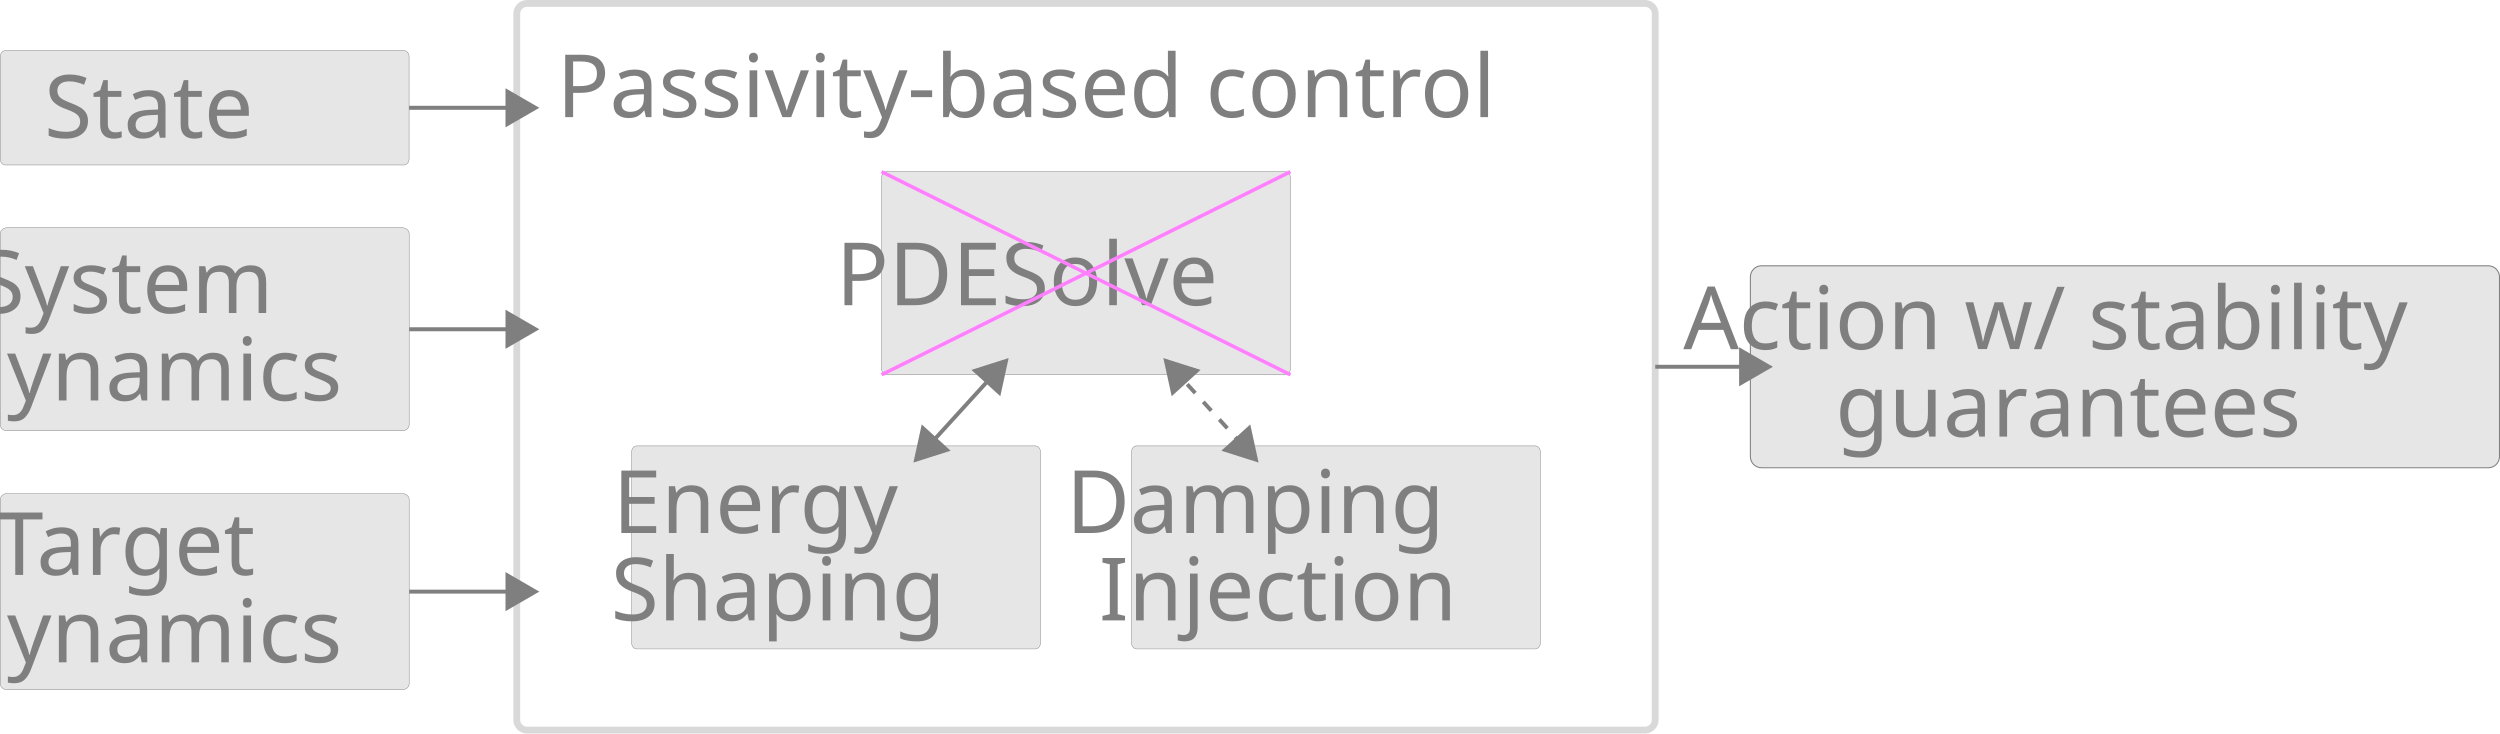
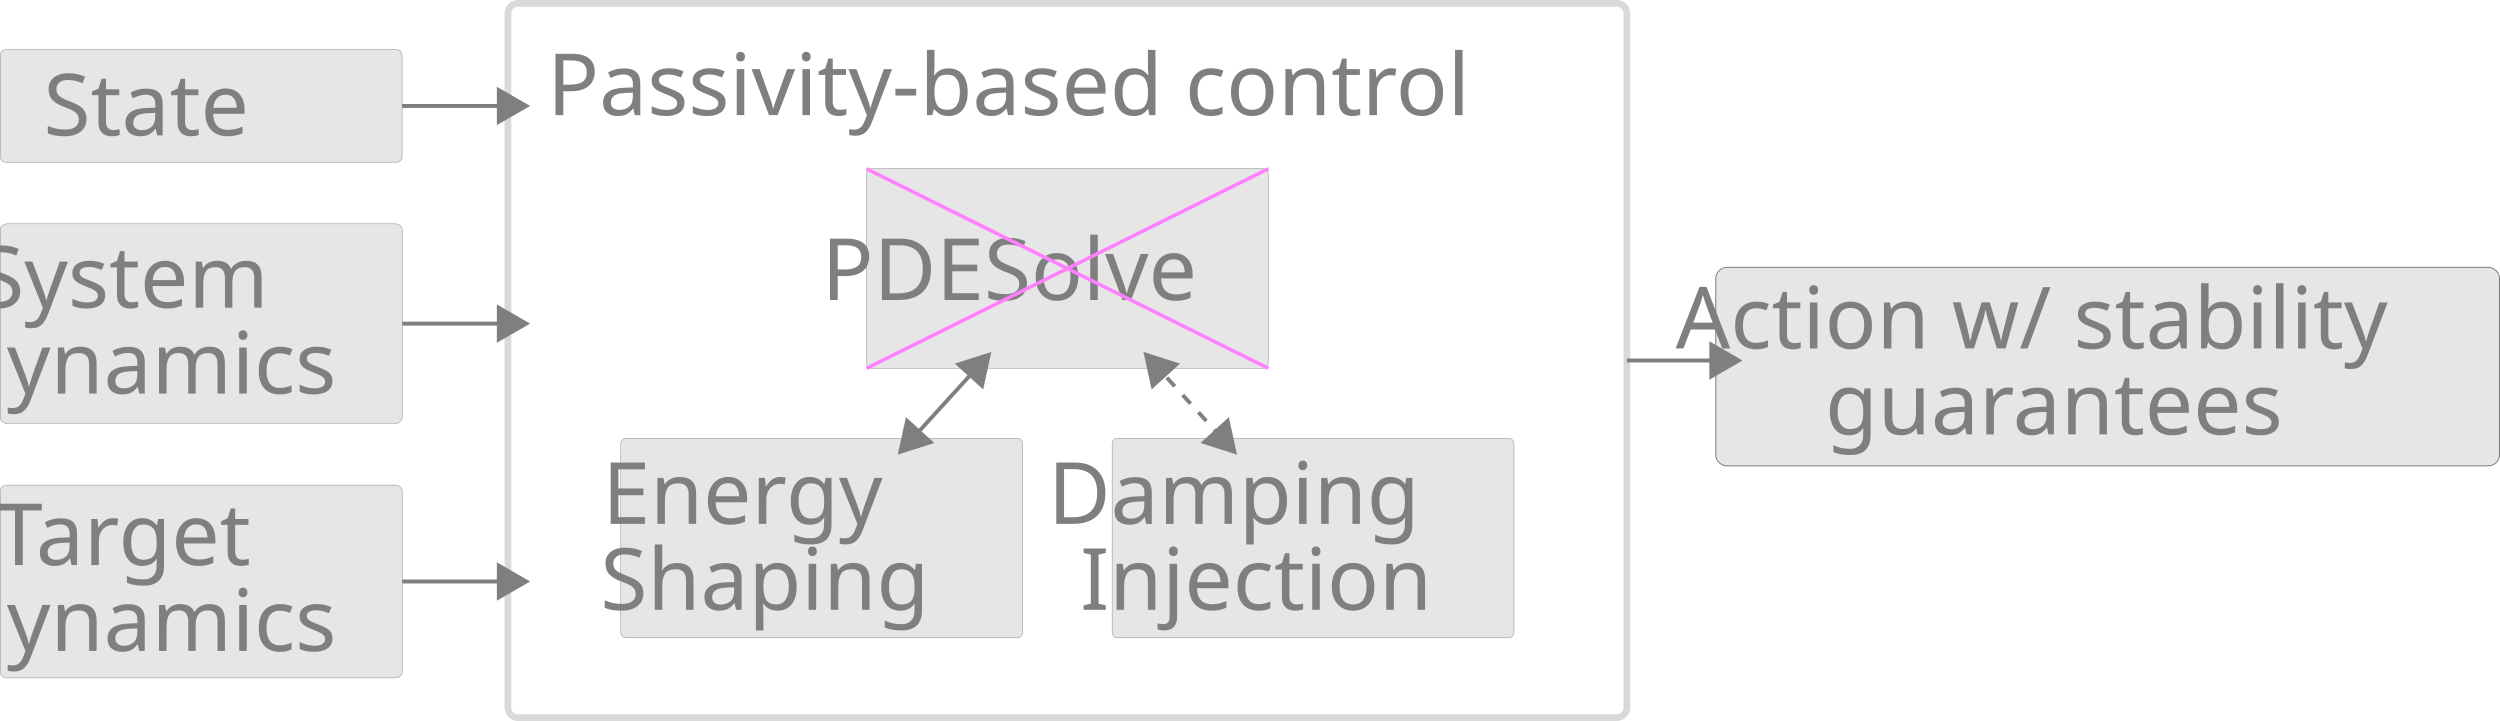
- <svg xmlns="http://www.w3.org/2000/svg" width="246.172mm" height="72.231mm" viewBox="0 0 697.809 204.749" version="1.1" id="svg5">
+ <svg xmlns="http://www.w3.org/2000/svg" width="250.461mm" height="72.231mm" viewBox="0 0 709.968 204.749" version="1.1" id="svg5">
  <defs id="defs2">
    <marker style="overflow:visible" id="DotL" refX="0" refY="0" orient="auto">
      <path transform="matrix(0.8,0,0,0.8,5.92,0.8)" style="fill:context-stroke;fill-rule:evenodd;stroke:context-stroke;stroke-width:1pt" d="m -2.5,-1 c 0,2.76 -2.24,5 -5,5 -2.76,0 -5,-2.24 -5,-5 0,-2.76 2.24,-5 5,-5 2.76,0 5,2.24 5,5 z" id="path12675" />
    </marker>
    <marker style="overflow:visible" id="TriangleInL" refX="0" refY="0" orient="auto">
      <path transform="scale(-0.8)" style="fill:context-stroke;fill-rule:evenodd;stroke:context-stroke;stroke-width:1pt" d="M 5.77,0 -2.88,5 V -5 Z" id="path4059" />
    </marker>
    <marker style="overflow:visible" id="TriangleOutL" refX="0" refY="0" orient="auto">
      <path transform="scale(0.8)" style="fill:context-stroke;fill-rule:evenodd;stroke:context-stroke;stroke-width:1pt" d="M 5.77,0 -2.88,5 V -5 Z" id="path4068" />
    </marker>
    <marker style="overflow:visible" id="Arrow2Mend" refX="0" refY="0" orient="auto">
      <path transform="scale(-0.6)" d="M 8.719,4.034 -2.207,0.016 8.719,-4.002 c -1.745,2.372 -1.735,5.617 -6e-7,8.035 z" style="fill:context-stroke;fill-rule:evenodd;stroke:context-stroke;stroke-width:0.625;stroke-linejoin:round" id="path3953" />
    </marker>
    <marker style="overflow:visible" id="Arrow1Lend" refX="0" refY="0" orient="auto">
      <path transform="matrix(-0.8,0,0,-0.8,-10,0)" style="fill:context-stroke;fill-rule:evenodd;stroke:context-stroke;stroke-width:1pt" d="M 0,0 5,-5 -12.5,0 5,5 Z" id="path3929" />
    </marker>
  </defs>
  <g id="layer1" transform="translate(-59.74284,-53.7721)" style="opacity:0.5">
    <rect style="fill:none;fill-opacity:0.745;stroke:#b3b3b3;stroke-width:1.91;stroke-miterlimit:4;stroke-dasharray:none;stroke-opacity:1" id="rect3600" width="317.771" height="202.839" x="203.984" y="54.727" ry="2.879" rx="2.879" />
-     <rect style="fill:#cccccc;fill-opacity:0.959;stroke:#000000;stroke-width:0.294;stroke-opacity:1" id="rect3684" width="209.091" height="56.38" x="548.314" y="127.957" ry="3.127" rx="3.127" />
+     <rect style="fill:#cccccc;fill-opacity:0.959;stroke:#000000;stroke-width:0.294;stroke-opacity:1" id="rect3684" width="222.566" height="56.38" x="546.998" y="129.701" ry="3.127" rx="3.328" />
    <path style="fill:none;fill-rule:evenodd;stroke:#000000;stroke-width:1.108;stroke-linecap:butt;stroke-linejoin:miter;stroke-miterlimit:1;stroke-dasharray:none;stroke-opacity:1;marker-end:url(#TriangleOutL)" d="M 521.755,156.147 H 548.314" id="path3844" />
-     <text xml:space="preserve" style="font-style:normal;font-variant:normal;font-weight:300;font-stretch:normal;font-size:24.382px;line-height:1;font-family:'Fira Sans';-inkscape-font-specification:'Fira Sans Light';fill:#000000;fill-opacity:1;stroke:none;stroke-width:0.337" x="653.386" y="151.12" id="text17082" transform="scale(0.9991944,1.000806)">
-       <tspan id="tspan17080" style="font-style:normal;font-variant:normal;font-weight:300;font-stretch:normal;font-size:24.382px;font-family:'Fira Sans';-inkscape-font-specification:'Fira Sans Light';text-align:center;text-anchor:middle;stroke-width:0.337" x="653.386" y="151.12">Action w/ stability</tspan>
-       <tspan style="font-style:normal;font-variant:normal;font-weight:300;font-stretch:normal;font-size:24.382px;font-family:'Fira Sans';-inkscape-font-specification:'Fira Sans Light';text-align:center;text-anchor:middle;stroke-width:0.337" x="653.386" y="175.502" id="tspan56539">guarantees</tspan>
+     <text xml:space="preserve" style="font-style:normal;font-variant:normal;font-weight:300;font-stretch:normal;font-size:24.382px;line-height:1;font-family:'Fira Sans';-inkscape-font-specification:'Fira Sans Light';fill:#000000;fill-opacity:1;stroke:none;stroke-width:0.337" x="659.391" y="152.619" id="text17082" transform="scale(0.9991944,1.000806)">
+       <tspan id="tspan17080" style="font-style:normal;font-variant:normal;font-weight:300;font-stretch:normal;font-size:24.382px;font-family:'Fira Sans';-inkscape-font-specification:'Fira Sans Light';text-align:center;text-anchor:middle;stroke-width:0.337" x="659.391" y="152.619">Action w/ stability</tspan>
+       <tspan style="font-style:normal;font-variant:normal;font-weight:300;font-stretch:normal;font-size:24.382px;font-family:'Fira Sans';-inkscape-font-specification:'Fira Sans Light';text-align:center;text-anchor:middle;stroke-width:0.337" x="659.391" y="177.001" id="tspan56539">guarantees</tspan>
    </text>
    <text xml:space="preserve" style="font-style:normal;font-variant:normal;font-weight:300;font-stretch:normal;font-size:24.382px;line-height:1;font-family:'Fira Sans';-inkscape-font-specification:'Fira Sans Light';fill:#000000;fill-opacity:1;stroke:none;stroke-width:0.236" x="362.284" y="86.408" id="text43139" transform="scale(0.9991944,1.000806)">
      <tspan style="font-style:normal;font-variant:normal;font-weight:300;font-stretch:normal;font-size:24.382px;font-family:'Fira Sans';-inkscape-font-specification:'Fira Sans Light';text-align:center;text-anchor:middle;stroke-width:0.236" x="362.284" y="86.408" id="tspan49223">Passivity-based control</tspan>
    </text>
    <rect style="fill:#cccccc;fill-opacity:0.969;stroke:#000000;stroke-width:0.126;stroke-opacity:1" id="rect61177" width="114.125" height="31.923" x="59.806" y="67.902" ry="1.704" rx="1.453" />
    <text xml:space="preserve" style="font-style:normal;font-variant:normal;font-weight:300;font-stretch:normal;font-size:24.382px;line-height:1;font-family:'Fira Sans';-inkscape-font-specification:'Fira Sans Light';fill:#000000;fill-opacity:1;stroke:none;stroke-width:0.337" x="117.194" y="92.146" id="text61183" transform="scale(0.9991944,1.000806)">
      <tspan id="tspan61181" style="font-style:normal;font-variant:normal;font-weight:300;font-stretch:normal;font-size:24.382px;font-family:'Fira Sans';-inkscape-font-specification:'Fira Sans Light';text-align:center;text-anchor:middle;stroke-width:0.337" x="117.194" y="92.146">State</tspan>
    </text>
    <rect style="fill:#cccccc;fill-opacity:0.969;stroke:#000000;stroke-width:0.126;stroke-opacity:1" id="rect61185" width="114.149" height="56.673" x="59.806" y="117.34" ry="1.704" rx="1.931" />
    <text xml:space="preserve" style="font-style:normal;font-variant:normal;font-weight:300;font-stretch:normal;font-size:24.382px;line-height:1;font-family:'Fira Sans';-inkscape-font-specification:'Fira Sans Light';fill:#000000;fill-opacity:1;stroke:none;stroke-width:0.337" x="116.897" y="141.029" id="text61189" transform="scale(0.9991944,1.000806)">
      <tspan id="tspan61187" style="font-style:normal;font-variant:normal;font-weight:300;font-stretch:normal;font-size:24.382px;font-family:'Fira Sans';-inkscape-font-specification:'Fira Sans Light';text-align:center;text-anchor:middle;stroke-width:0.337" x="116.897" y="141.029">System</tspan>
      <tspan style="font-style:normal;font-variant:normal;font-weight:300;font-stretch:normal;font-size:24.382px;font-family:'Fira Sans';-inkscape-font-specification:'Fira Sans Light';text-align:center;text-anchor:middle;stroke-width:0.337" x="116.897" y="165.411" id="tspan61219">dynamics</tspan>
    </text>
    <rect style="fill:#cccccc;fill-opacity:0.969;stroke:#000000;stroke-width:0.126;stroke-opacity:1" id="rect63791" width="114.149" height="54.755" x="59.806" y="191.53" ry="1.704" rx="1.933" />
    <text xml:space="preserve" style="font-style:normal;font-variant:normal;font-weight:300;font-stretch:normal;font-size:24.382px;line-height:1;font-family:'Fira Sans';-inkscape-font-specification:'Fira Sans Light';fill:#000000;fill-opacity:1;stroke:none;stroke-width:0.337" x="116.897" y="214.067" id="text63797" transform="scale(0.9991944,1.000806)">
      <tspan id="tspan63793" style="font-style:normal;font-variant:normal;font-weight:300;font-stretch:normal;font-size:24.382px;font-family:'Fira Sans';-inkscape-font-specification:'Fira Sans Light';text-align:center;text-anchor:middle;stroke-width:0.337" x="116.897" y="214.067">Target</tspan>
      <tspan style="font-style:normal;font-variant:normal;font-weight:300;font-stretch:normal;font-size:24.382px;font-family:'Fira Sans';-inkscape-font-specification:'Fira Sans Light';text-align:center;text-anchor:middle;stroke-width:0.337" x="116.897" y="238.449" id="tspan63795">dynamics</tspan>
    </text>
    <path style="fill:none;fill-rule:evenodd;stroke:#000000;stroke-width:1.108;stroke-linecap:butt;stroke-linejoin:miter;stroke-miterlimit:1;stroke-dasharray:none;stroke-opacity:1;marker-end:url(#TriangleOutL)" d="m 173.931,83.863 h 30.053" id="path73097" />
    <path style="fill:none;fill-rule:evenodd;stroke:#000000;stroke-width:1.108;stroke-linecap:butt;stroke-linejoin:miter;stroke-miterlimit:1;stroke-dasharray:none;stroke-opacity:1;marker-end:url(#TriangleOutL)" d="m 173.955,145.677 h 30.029" id="path73201" />
    <path style="fill:none;fill-rule:evenodd;stroke:#000000;stroke-width:1.108;stroke-linecap:butt;stroke-linejoin:miter;stroke-miterlimit:1;stroke-dasharray:none;stroke-opacity:1;marker-end:url(#TriangleOutL)" d="m 173.955,218.908 h 30.029" id="path73203" />
    <rect style="fill:#cccccc;fill-opacity:0.969;stroke:#000000;stroke-width:0.126;stroke-opacity:1" id="rect23053" width="114.125" height="56.674" x="236.043" y="178.23" ry="1.704" rx="1.453" />
    <text xml:space="preserve" style="font-style:normal;font-variant:normal;font-weight:300;font-stretch:normal;font-size:24.382px;line-height:1;font-family:'Fira Sans';-inkscape-font-specification:'Fira Sans Light';fill:#000000;fill-opacity:1;stroke:none;stroke-width:0.337" x="293" y="202.386" id="text23057" transform="scale(0.9991944,1.000806)">
      <tspan id="tspan23055" style="font-style:normal;font-variant:normal;font-weight:300;font-stretch:normal;font-size:24.382px;font-family:'Fira Sans';-inkscape-font-specification:'Fira Sans Light';text-align:center;text-anchor:middle;stroke-width:0.337" x="293" y="202.386">Energy</tspan>
      <tspan style="font-style:normal;font-variant:normal;font-weight:300;font-stretch:normal;font-size:24.382px;font-family:'Fira Sans';-inkscape-font-specification:'Fira Sans Light';text-align:center;text-anchor:middle;stroke-width:0.337" x="293" y="226.768" id="tspan23081">Shaping</tspan>
    </text>
    <rect style="fill:#cccccc;fill-opacity:0.969;stroke:#000000;stroke-width:0.126;stroke-opacity:1" id="rect26297" width="114.125" height="56.674" x="375.571" y="178.23" ry="1.704" rx="1.453" />
    <text xml:space="preserve" style="font-style:normal;font-variant:normal;font-weight:300;font-stretch:normal;font-size:24.382px;line-height:1;font-family:'Fira Sans';-inkscape-font-specification:'Fira Sans Light';fill:#000000;fill-opacity:1;stroke:none;stroke-width:0.337" x="432.641" y="202.386" id="text26303" transform="scale(0.9991944,1.000806)">
      <tspan style="font-style:normal;font-variant:normal;font-weight:300;font-stretch:normal;font-size:24.382px;font-family:'Fira Sans';-inkscape-font-specification:'Fira Sans Light';text-align:center;text-anchor:middle;stroke-width:0.337" x="432.641" y="202.386" id="tspan26301">Damping</tspan>
      <tspan style="font-style:normal;font-variant:normal;font-weight:300;font-stretch:normal;font-size:24.382px;font-family:'Fira Sans';-inkscape-font-specification:'Fira Sans Light';text-align:center;text-anchor:middle;stroke-width:0.337" x="432.641" y="226.768" id="tspan26329">Injection</tspan>
    </text>
    <rect style="fill:#cccccc;fill-opacity:0.969;stroke:#000000;stroke-width:0.126;stroke-opacity:1" id="rect28705" width="114.125" height="56.674" x="305.807" y="101.699" ry="1.704" rx="1.453" />
    <text xml:space="preserve" style="font-style:normal;font-variant:normal;font-weight:300;font-stretch:normal;font-size:24.382px;line-height:1;font-family:'Fira Sans';-inkscape-font-specification:'Fira Sans Light';fill:#000000;fill-opacity:1;stroke:none;stroke-width:0.337" x="362.516" y="138.855" id="text28711" transform="scale(0.9991944,1.000806)">
      <tspan style="font-style:normal;font-variant:normal;font-weight:300;font-stretch:normal;font-size:24.382px;font-family:'Fira Sans';-inkscape-font-specification:'Fira Sans Light';text-align:center;text-anchor:middle;stroke-width:0.337" x="362.516" y="138.855" id="tspan28709">PDESolve</tspan>
    </text>
    <path style="fill:none;fill-rule:evenodd;stroke:#000000;stroke-width:1.108;stroke-linecap:butt;stroke-linejoin:miter;stroke-miterlimit:4;stroke-dasharray:none;stroke-opacity:1;marker-start:url(#TriangleInL);marker-end:url(#TriangleOutL)" d="m 318.936,178.23 18.102,-19.858" id="path53218" />
    <path style="fill:none;fill-rule:evenodd;stroke:#000000;stroke-width:1.108;stroke-linecap:butt;stroke-linejoin:miter;stroke-miterlimit:4;stroke-dasharray:3.325, 3.325;stroke-dashoffset:0;stroke-opacity:1;marker-start:url(#TriangleInL);marker-end:url(#TriangleOutL)" d="M 406.803,178.23 388.701,158.373" id="path53222" />
    <path style="fill:none;stroke:#ff00ff;stroke-width:1;stroke-linecap:butt;stroke-linejoin:miter;stroke-miterlimit:4;stroke-dasharray:none;stroke-opacity:1" d="m 305.807,101.699 114.125,56.674" id="path929" />
    <path style="fill:none;stroke:#ff00ff;stroke-width:1;stroke-linecap:butt;stroke-linejoin:miter;stroke-miterlimit:4;stroke-dasharray:none;stroke-opacity:1" d="M 305.807,158.373 419.932,101.699" id="path931" />
  </g>
</svg>
